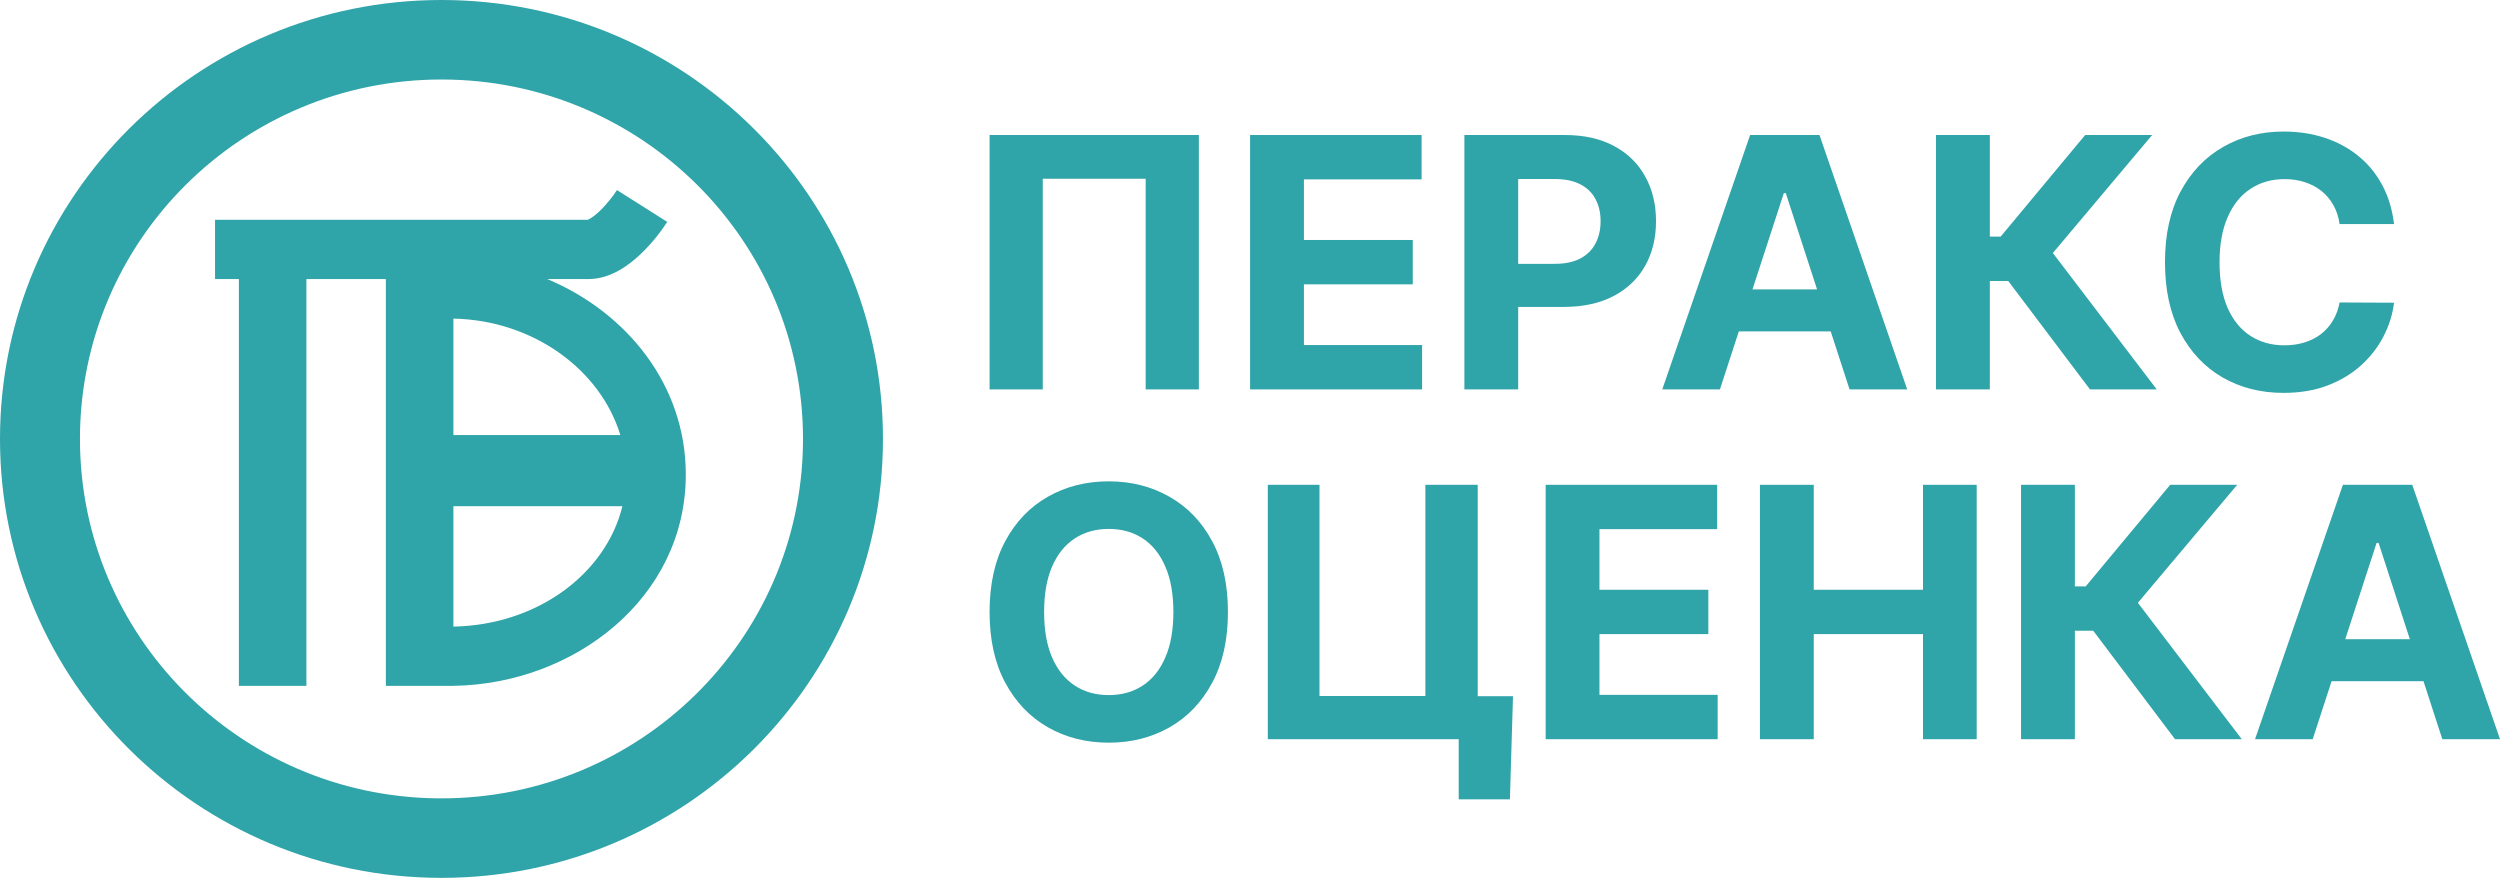
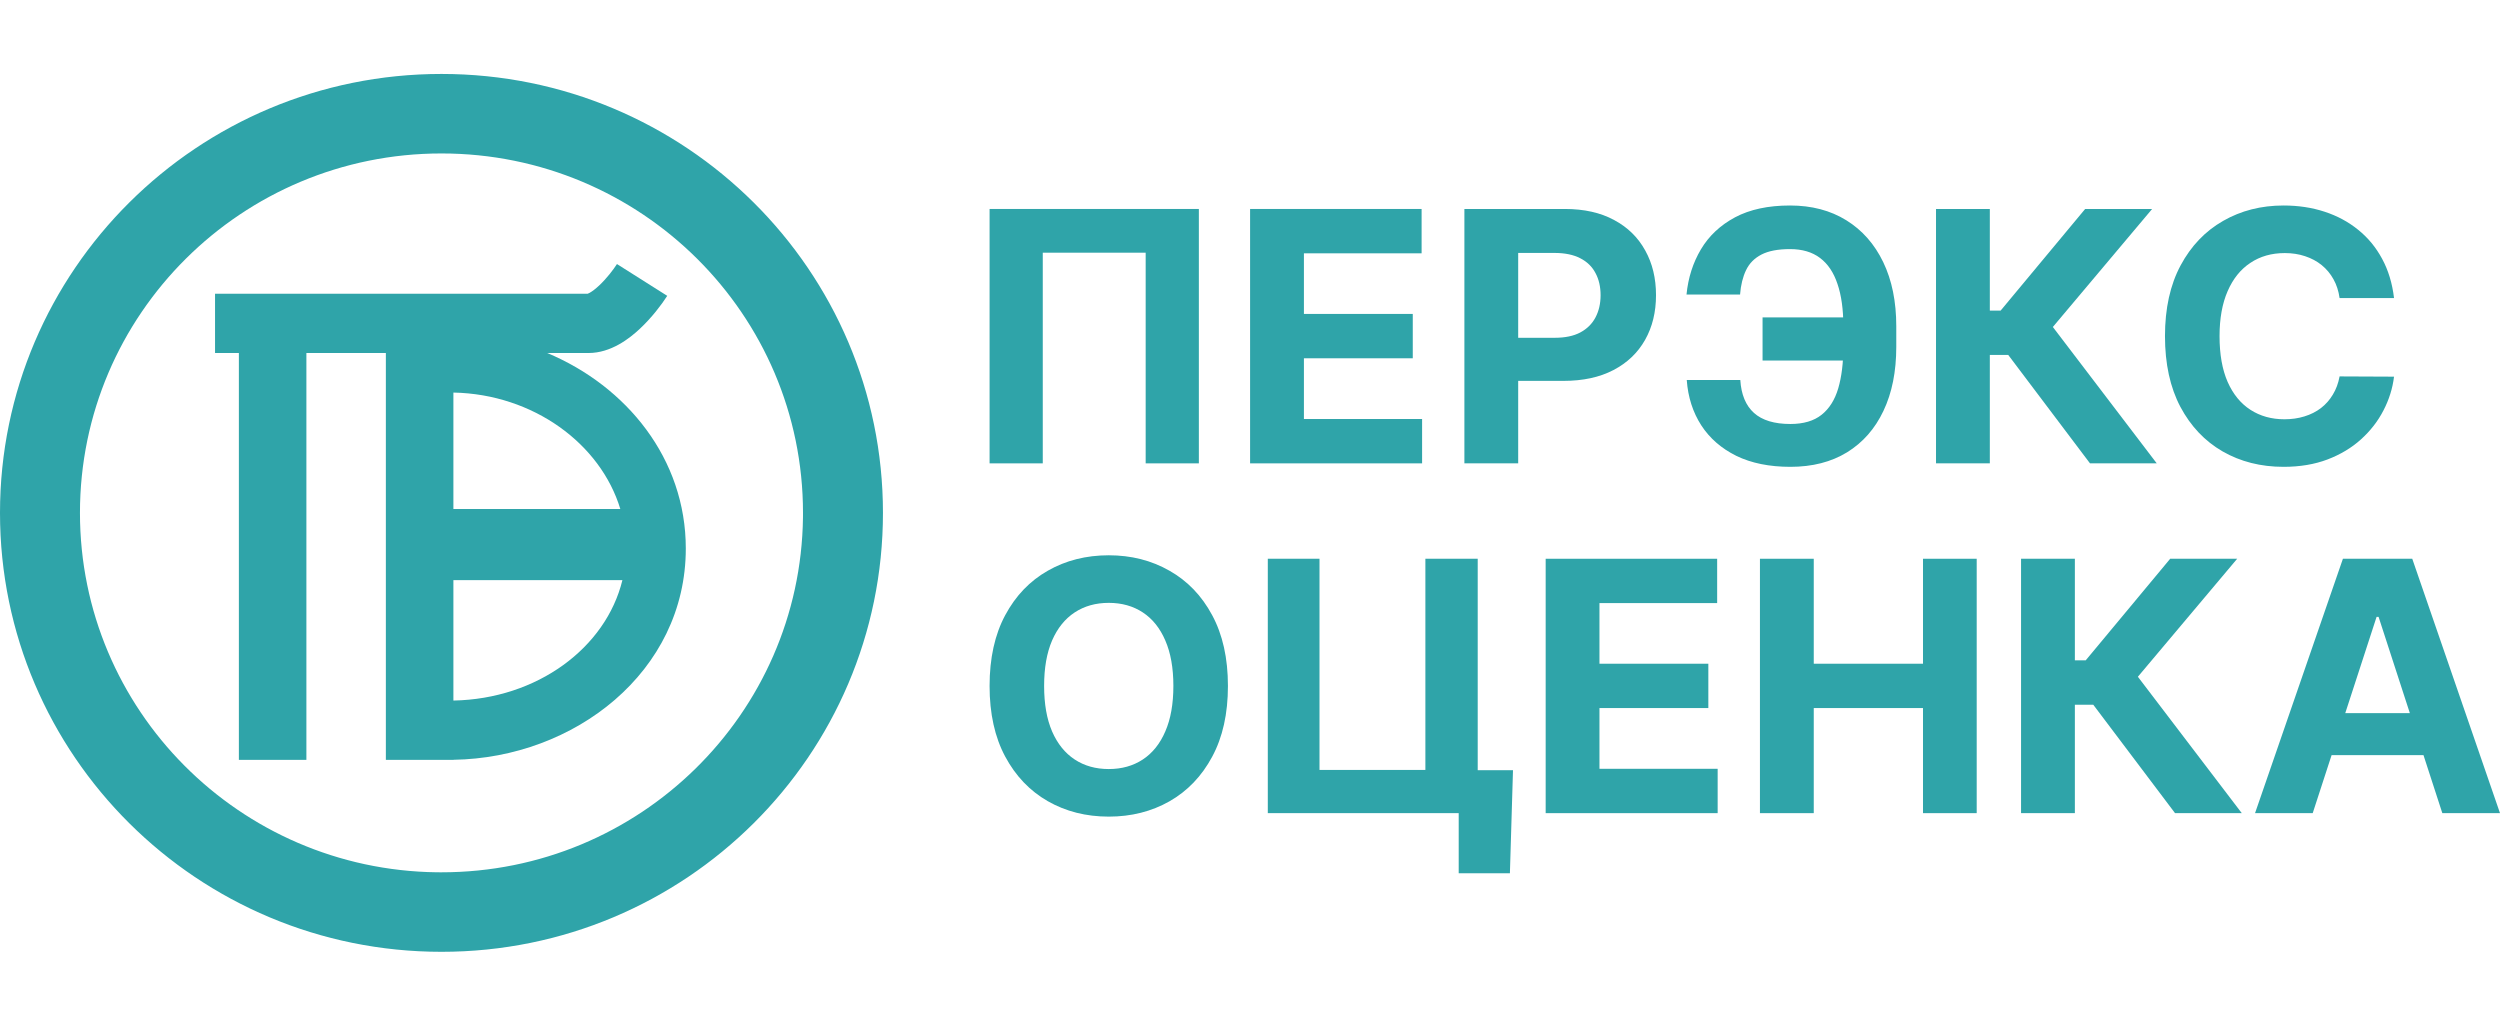
- <svg xmlns="http://www.w3.org/2000/svg" width="131" height="46" viewBox="0 0 131 46" fill="none">
-   <path fill-rule="evenodd" clip-rule="evenodd" d="M34.963 11.627C34.666 12.091 34.155 12.766 33.535 13.347C32.993 13.854 32.023 14.623 30.836 14.623H28.677C32.834 16.366 35.936 20.163 35.936 24.867C35.936 31.343 30.084 35.842 23.758 35.938V35.941H20.219V14.623H16.055V35.941H12.517V14.623H11.268V11.518H30.792C30.809 11.512 30.845 11.498 30.899 11.468C31.03 11.395 31.199 11.269 31.394 11.087C31.787 10.719 32.14 10.256 32.329 9.961L34.963 11.627ZM23.758 32.834C28.143 32.752 31.747 30.078 32.614 26.524H23.758V32.834ZM23.758 22.798H32.505C31.471 19.378 27.946 16.778 23.758 16.695V22.798Z" fill="#2FA4A9" />
-   <path fill-rule="evenodd" clip-rule="evenodd" d="M23.133 0C35.91 6.64141e-05 46.267 10.297 46.267 23C46.267 35.702 35.91 46 23.133 46C10.357 46 6.68079e-05 35.702 0 23C6.68075e-05 10.297 10.357 6.64137e-05 23.133 0ZM23.133 4.166C12.671 4.166 4.19 12.598 4.19 23C4.19 33.321 12.539 41.702 22.889 41.833L23.133 41.834C33.514 41.834 41.944 33.533 42.076 23.243L42.077 23C42.077 12.598 33.596 4.166 23.133 4.166Z" fill="#2FA4A9" />
-   <path d="M62.82 7.075V20.405H60.033V9.366H54.641V20.405H51.854V7.075H62.82Z" fill="#2FA4A9" />
-   <path d="M65.505 20.405V7.075H74.492V9.399H68.325V12.575H74.029V14.899H68.325V18.081H74.518V20.405H65.505Z" fill="#2FA4A9" />
-   <path d="M76.734 20.405V7.075H81.995C83.007 7.075 83.869 7.268 84.581 7.654C85.293 8.036 85.835 8.568 86.209 9.249C86.587 9.926 86.775 10.707 86.775 11.592C86.775 12.477 86.584 13.258 86.202 13.935C85.82 14.612 85.267 15.14 84.542 15.517C83.821 15.895 82.948 16.083 81.924 16.083H78.57V13.825H81.468C82.011 13.825 82.458 13.732 82.809 13.545C83.165 13.354 83.43 13.091 83.604 12.757C83.782 12.419 83.871 12.03 83.871 11.592C83.871 11.15 83.782 10.764 83.604 10.434C83.43 10.1 83.165 9.841 82.809 9.659C82.454 9.473 82.002 9.379 81.455 9.379H79.553V20.405H76.734Z" fill="#2FA4A9" />
-   <path d="M109.516 20.405L105.231 14.723H104.267V20.405H101.447V7.075H104.267V12.399H104.834L109.262 7.075H112.772L107.569 13.258L113.013 20.405H109.516Z" fill="#2FA4A9" />
-   <path d="M125.447 11.742H122.594C122.542 11.373 122.436 11.046 122.275 10.759C122.115 10.468 121.908 10.221 121.657 10.017C121.405 9.813 121.114 9.657 120.784 9.549C120.458 9.44 120.104 9.386 119.722 9.386C119.032 9.386 118.431 9.557 117.919 9.9C117.406 10.238 117.009 10.733 116.727 11.384C116.445 12.03 116.304 12.816 116.304 13.74C116.304 14.691 116.445 15.489 116.727 16.135C117.013 16.782 117.413 17.27 117.925 17.6C118.437 17.93 119.03 18.095 119.703 18.095C120.081 18.095 120.43 18.045 120.751 17.945C121.077 17.845 121.366 17.7 121.617 17.509C121.869 17.314 122.078 17.077 122.243 16.799C122.412 16.522 122.529 16.205 122.594 15.849L125.447 15.862C125.373 16.474 125.188 17.064 124.893 17.632C124.602 18.197 124.209 18.702 123.714 19.149C123.224 19.592 122.638 19.943 121.956 20.203C121.279 20.459 120.513 20.587 119.657 20.587C118.468 20.587 117.404 20.318 116.466 19.78C115.533 19.242 114.795 18.463 114.252 17.444C113.714 16.424 113.445 15.19 113.445 13.74C113.445 12.287 113.718 11.05 114.265 10.03C114.812 9.01 115.555 8.234 116.492 7.7C117.43 7.162 118.485 6.893 119.657 6.893C120.43 6.893 121.146 7.001 121.806 7.218C122.471 7.435 123.059 7.752 123.571 8.169C124.083 8.581 124.5 9.086 124.822 9.685C125.147 10.284 125.356 10.97 125.447 11.742Z" fill="#2FA4A9" />
-   <path d="M64.344 32.069C64.344 33.523 64.068 34.759 63.517 35.779C62.97 36.799 62.223 37.578 61.277 38.116C60.335 38.649 59.275 38.916 58.099 38.916C56.914 38.916 55.85 38.647 54.908 38.109C53.966 37.571 53.221 36.792 52.674 35.772C52.127 34.753 51.854 33.518 51.854 32.069C51.854 30.615 52.127 29.379 52.674 28.359C53.221 27.339 53.966 26.562 54.908 26.029C55.85 25.491 56.914 25.222 58.099 25.222C59.275 25.222 60.335 25.491 61.277 26.029C62.223 26.562 62.97 27.339 63.517 28.359C64.068 29.379 64.344 30.615 64.344 32.069ZM61.485 32.069C61.485 31.127 61.344 30.333 61.062 29.687C60.784 29.04 60.391 28.55 59.883 28.216C59.375 27.882 58.78 27.715 58.099 27.715C57.417 27.715 56.822 27.882 56.314 28.216C55.806 28.55 55.411 29.04 55.129 29.687C54.851 30.333 54.712 31.127 54.712 32.069C54.712 33.011 54.851 33.805 55.129 34.451C55.411 35.098 55.806 35.588 56.314 35.922C56.822 36.256 57.417 36.423 58.099 36.423C58.78 36.423 59.375 36.256 59.883 35.922C60.391 35.588 60.784 35.098 61.062 34.451C61.344 33.805 61.485 33.011 61.485 32.069Z" fill="#2FA4A9" />
-   <path d="M79.281 36.482L79.119 41.884H76.436V38.734H75.498V36.482H79.281ZM66.433 38.734V25.404H69.142V36.469H74.69V25.404H77.432V38.734H66.433Z" fill="#2FA4A9" />
-   <path d="M80.993 38.734V25.404H89.979V27.727H83.812V30.904H89.517V33.227H83.812V36.41H90.005V38.734H80.993Z" fill="#2FA4A9" />
-   <path d="M92.221 38.734V25.404H95.041V30.904H100.765V25.404H103.579V38.734H100.765V33.227H95.041V38.734H92.221Z" fill="#2FA4A9" />
-   <path d="M113.972 38.734L109.687 33.052H108.723V38.734H105.903V25.404H108.723V30.728H109.29L113.718 25.404H117.228L112.025 31.587L117.469 38.734H113.972Z" fill="#2FA4A9" />
-   <path d="M121.186 38.734H118.164L122.769 25.404H126.402L131 38.734H127.978L124.638 28.45H124.533L121.186 38.734ZM120.997 33.494H128.135V35.694H120.997V33.494Z" fill="#2FA4A9" />
-   <path d="M90.124 20.405H87.103L91.707 7.075H95.341L99.938 20.405H96.917L93.576 10.121H93.472L90.124 20.405ZM89.936 15.166H97.073V17.366H89.936V15.166Z" fill="#2FA4A9" />
+ <svg xmlns="http://www.w3.org/2000/svg" width="131" height="54" viewBox="0 0 131 54" fill="none">
+   <path fill-rule="evenodd" clip-rule="evenodd" d="M34.963 15.502C34.666 15.966 34.155 16.641 33.535 17.222C32.993 17.73 32.023 18.498 30.836 18.498H28.677C32.834 20.241 35.936 24.038 35.936 28.742C35.936 35.218 30.084 39.717 23.758 39.813V39.816H20.219V18.498H16.055V39.816H12.517V18.498H11.268V15.393H30.792C30.809 15.387 30.845 15.373 30.899 15.343C31.03 15.27 31.199 15.144 31.394 14.962C31.787 14.594 32.14 14.131 32.329 13.836L34.963 15.502ZM23.758 36.709C28.143 36.627 31.747 33.953 32.614 30.399H23.758V36.709ZM23.758 26.673H32.505C31.471 23.253 27.946 20.653 23.758 20.57V26.673Z" fill="#2FA4A9" />
+   <path fill-rule="evenodd" clip-rule="evenodd" d="M23.133 3.875C35.91 3.875 46.267 14.172 46.267 26.875C46.267 39.577 35.91 49.875 23.133 49.875C10.357 49.875 6.68079e-05 39.577 0 26.875C6.68075e-05 14.172 10.357 3.875 23.133 3.875ZM23.133 8.041C12.671 8.041 4.19 16.473 4.19 26.875C4.19 37.196 12.539 45.577 22.889 45.708L23.133 45.709C33.514 45.709 41.944 37.408 42.076 27.118L42.077 26.875C42.077 16.473 33.596 8.041 23.133 8.041Z" fill="#2FA4A9" />
+   <path d="M62.82 10.95V24.28H60.033V13.241H54.641V24.28H51.854V10.95H62.82Z" fill="#2FA4A9" />
+   <path d="M65.505 24.28V10.95H74.492V13.274H68.325V16.45H74.029V18.774H68.325V21.956H74.518V24.28H65.505Z" fill="#2FA4A9" />
+   <path d="M76.734 24.28V10.95H81.995C83.007 10.95 83.869 11.143 84.581 11.53C85.293 11.911 85.835 12.443 86.209 13.124C86.587 13.801 86.775 14.582 86.775 15.467C86.775 16.352 86.584 17.134 86.202 17.81C85.82 18.487 85.267 19.015 84.542 19.392C83.821 19.77 82.948 19.958 81.924 19.958H78.57V17.7H81.468C82.011 17.7 82.458 17.607 82.809 17.42C83.165 17.229 83.43 16.966 83.604 16.632C83.782 16.294 83.871 15.905 83.871 15.467C83.871 15.025 83.782 14.639 83.604 14.309C83.43 13.975 83.165 13.716 82.809 13.534C82.454 13.348 82.002 13.254 81.455 13.254H79.553V24.28H76.734Z" fill="#2FA4A9" />
+   <path d="M98.108 16.632V18.891H92.358V16.632H98.108ZM88.386 19.913H91.192C91.24 20.677 91.479 21.251 91.909 21.638C92.338 22.024 92.975 22.217 93.817 22.217C94.503 22.217 95.048 22.056 95.451 21.735C95.855 21.414 96.146 20.952 96.324 20.349C96.502 19.741 96.591 19.015 96.591 18.168V17.088C96.591 16.216 96.489 15.48 96.285 14.882C96.085 14.278 95.779 13.823 95.367 13.515C94.959 13.207 94.435 13.053 93.797 13.053C93.168 13.053 92.668 13.148 92.299 13.339C91.93 13.53 91.661 13.803 91.492 14.159C91.323 14.511 91.218 14.936 91.179 15.435H88.373C88.459 14.558 88.711 13.768 89.128 13.066C89.549 12.358 90.146 11.799 90.919 11.386C91.696 10.974 92.655 10.768 93.797 10.768C94.93 10.768 95.914 11.026 96.747 11.543C97.581 12.059 98.225 12.79 98.681 13.736C99.137 14.682 99.365 15.801 99.365 17.095V18.175C99.365 19.468 99.142 20.585 98.694 21.527C98.252 22.464 97.616 23.189 96.786 23.701C95.957 24.209 94.967 24.462 93.817 24.462C92.718 24.462 91.776 24.271 90.99 23.89C90.205 23.503 89.59 22.97 89.147 22.288C88.705 21.603 88.451 20.811 88.386 19.913Z" fill="#2FA4A9" />
+   <path d="M109.516 24.28L105.231 18.598H104.267V24.28H101.447V10.95H104.267V16.274H104.834L109.262 10.95H112.772L107.569 17.134L113.013 24.28H109.516Z" fill="#2FA4A9" />
+   <path d="M125.447 15.617H122.594C122.542 15.248 122.436 14.921 122.275 14.634C122.115 14.343 121.908 14.096 121.657 13.892C121.405 13.688 121.114 13.532 120.784 13.424C120.458 13.315 120.104 13.261 119.722 13.261C119.032 13.261 118.431 13.432 117.919 13.775C117.406 14.114 117.009 14.608 116.727 15.259C116.445 15.905 116.304 16.691 116.304 17.615C116.304 18.566 116.445 19.364 116.727 20.01C117.013 20.657 117.413 21.145 117.925 21.475C118.437 21.805 119.03 21.97 119.703 21.97C120.081 21.97 120.43 21.92 120.751 21.82C121.077 21.72 121.366 21.575 121.617 21.384C121.869 21.189 122.078 20.952 122.243 20.674C122.412 20.397 122.529 20.08 122.594 19.724L125.447 19.737C125.373 20.349 125.188 20.939 124.893 21.507C124.602 22.072 124.209 22.577 123.714 23.024C123.224 23.467 122.638 23.818 121.956 24.078C121.279 24.334 120.513 24.462 119.657 24.462C118.468 24.462 117.404 24.193 116.466 23.655C115.533 23.117 114.795 22.338 114.252 21.319C113.714 20.299 113.445 19.064 113.445 17.615C113.445 16.162 113.718 14.925 114.265 13.905C114.812 12.886 115.555 12.109 116.492 11.575C117.43 11.037 118.485 10.768 119.657 10.768C120.43 10.768 121.146 10.876 121.806 11.093C122.471 11.31 123.059 11.627 123.571 12.044C124.083 12.456 124.5 12.961 124.822 13.56C125.147 14.159 125.356 14.845 125.447 15.617Z" fill="#2FA4A9" />
+   <path d="M64.344 35.944C64.344 37.398 64.068 38.634 63.517 39.654C62.97 40.674 62.223 41.453 61.277 41.991C60.335 42.524 59.275 42.791 58.099 42.791C56.914 42.791 55.85 42.522 54.908 41.984C53.966 41.446 53.221 40.667 52.674 39.647C52.127 38.628 51.854 37.393 51.854 35.944C51.854 34.49 52.127 33.254 52.674 32.234C53.221 31.214 53.966 30.438 54.908 29.904C55.85 29.366 56.914 29.097 58.099 29.097C59.275 29.097 60.335 29.366 61.277 29.904C62.223 30.438 62.97 31.214 63.517 32.234C64.068 33.254 64.344 34.49 64.344 35.944ZM61.485 35.944C61.485 35.002 61.344 34.208 61.062 33.562C60.784 32.915 60.391 32.425 59.883 32.091C59.375 31.757 58.78 31.59 58.099 31.59C57.417 31.59 56.822 31.757 56.314 32.091C55.806 32.425 55.411 32.915 55.129 33.562C54.851 34.208 54.712 35.002 54.712 35.944C54.712 36.886 54.851 37.68 55.129 38.326C55.411 38.973 55.806 39.463 56.314 39.797C56.822 40.131 57.417 40.298 58.099 40.298C58.78 40.298 59.375 40.131 59.883 39.797C60.391 39.463 60.784 38.973 61.062 38.326C61.344 37.68 61.485 36.886 61.485 35.944Z" fill="#2FA4A9" />
+   <path d="M79.281 40.357L79.119 45.759H76.436V42.609H75.498V40.357H79.281ZM66.433 42.609V29.279H69.142V40.344H74.69V29.279H77.432V42.609H66.433Z" fill="#2FA4A9" />
+   <path d="M80.993 42.609V29.279H89.979V31.602H83.812V34.779H89.517V37.102H83.812V40.285H90.005V42.609H80.993Z" fill="#2FA4A9" />
+   <path d="M92.221 42.609V29.279H95.041V34.779H100.765V29.279H103.579V42.609H100.765V37.102H95.041V42.609H92.221Z" fill="#2FA4A9" />
+   <path d="M113.972 42.609L109.687 36.927H108.723V42.609H105.903V29.279H108.723V34.603H109.29L113.718 29.279H117.228L112.025 35.462L117.469 42.609H113.972Z" fill="#2FA4A9" />
+   <path d="M121.186 42.609H118.164L122.769 29.279H126.402L131 42.609H127.978L124.638 32.325H124.533L121.186 42.609ZM120.997 37.369H128.135V39.569H120.997V37.369Z" fill="#2FA4A9" />
</svg>
